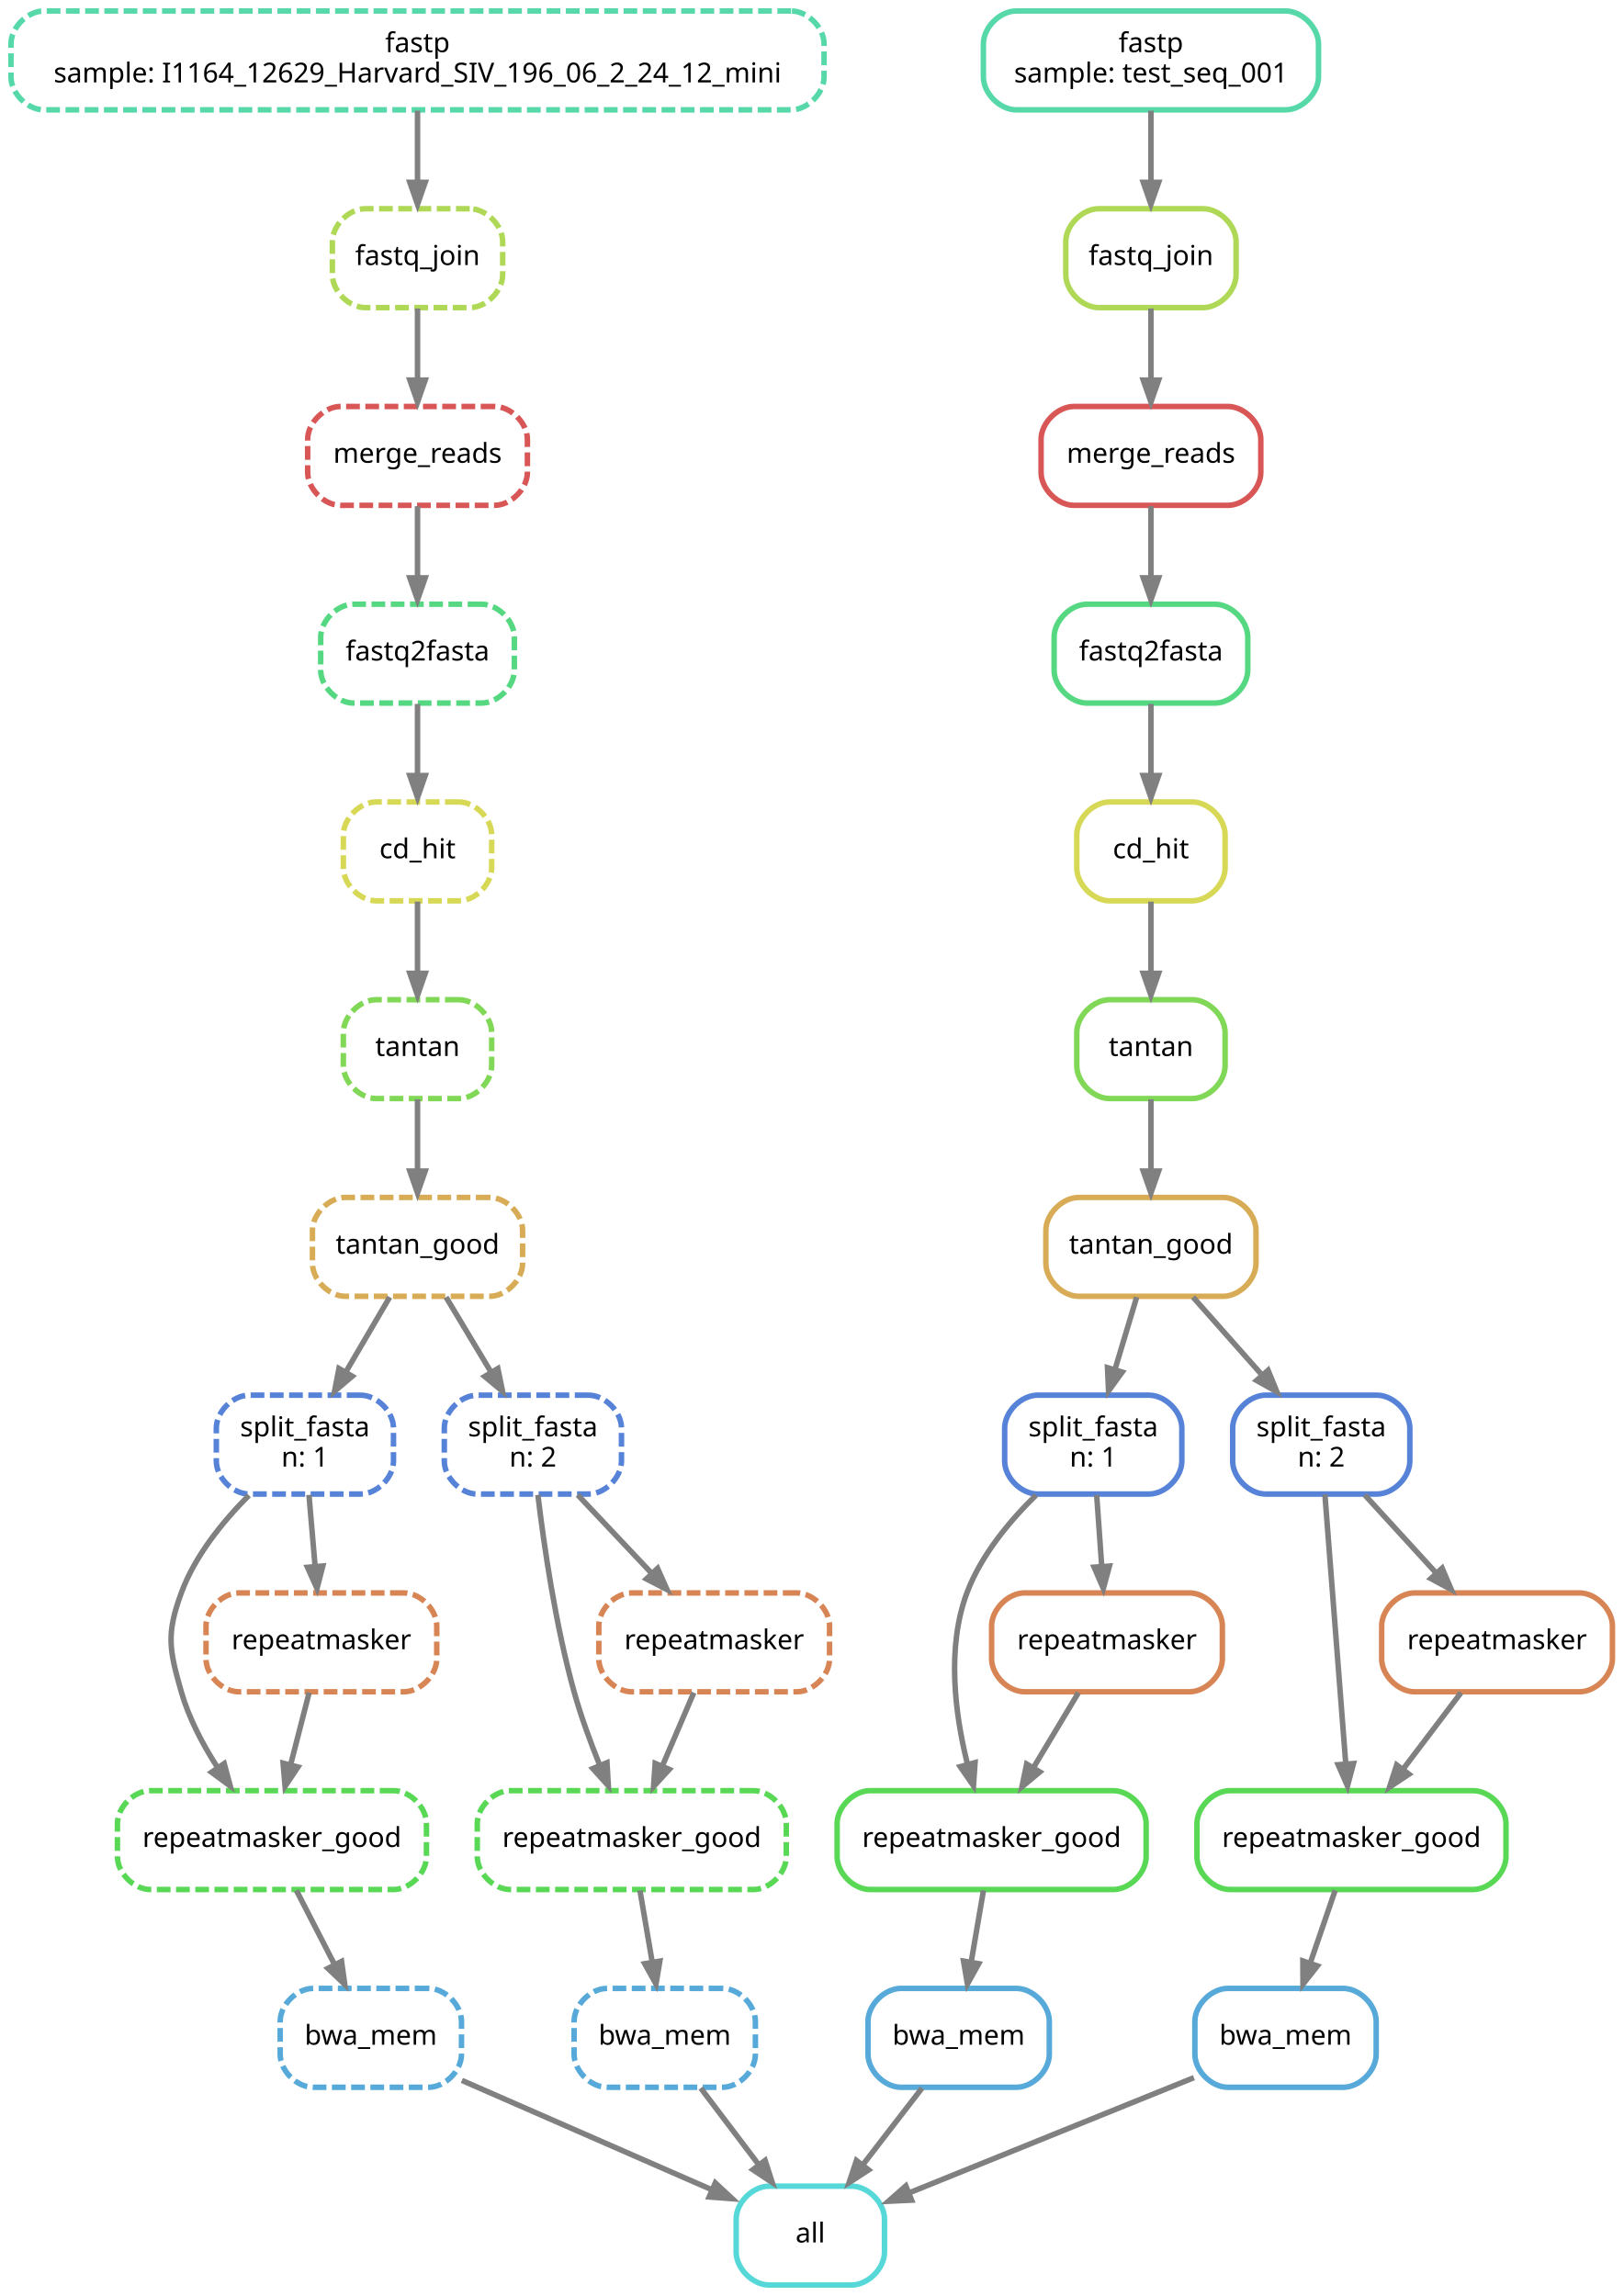
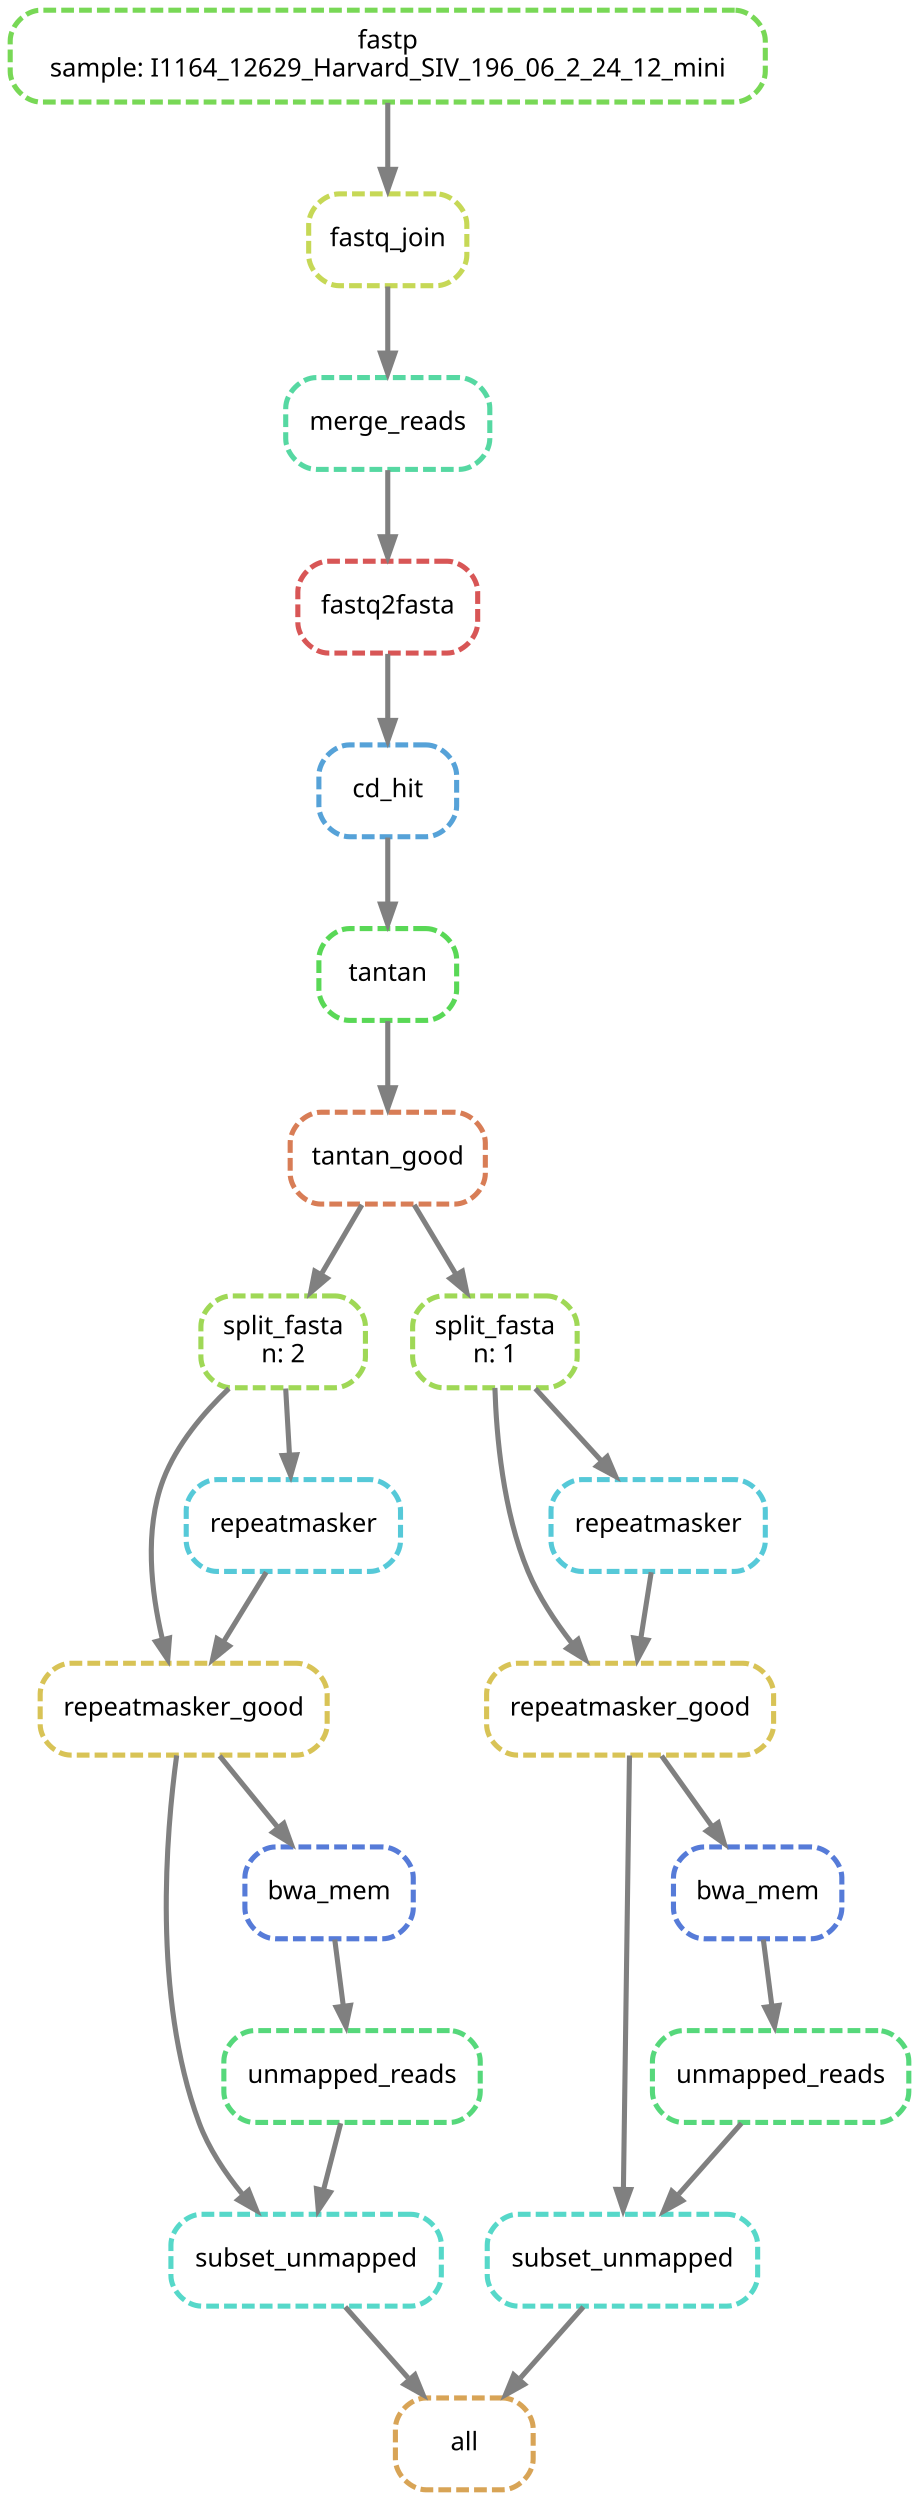
- <svg xmlns="http://www.w3.org/2000/svg" width="591pt" height="836pt" viewBox="0.00 0.00 591.00 836.00">
-   <g id="graph0" class="graph" transform="scale(1 1) rotate(0) translate(4 832)">
-     <polygon fill="white" stroke="white" points="-4,5 -4,-832 588,-832 588,5 -4,5" />
+ <svg xmlns="http://www.w3.org/2000/svg" width="360pt" height="980pt" viewBox="0.00 0.00 360.00 980.00">
+   <g id="graph0" class="graph" transform="scale(1 1) rotate(0) translate(4 976)">
+     <polygon fill="white" stroke="white" points="-4,5 -4,-976 357,-976 357,5 -4,5" />
    <g id="node1" class="node">
-       <path fill="none" stroke="#56d8d8" stroke-width="2" d="M306,-36C306,-36 276,-36 276,-36 270,-36 264,-30 264,-24 264,-24 264,-12 264,-12 264,-6 270,-0 276,-0 276,-0 306,-0 306,-0 312,-0 318,-6 318,-12 318,-12 318,-24 318,-24 318,-30 312,-36 306,-36" />
-       <text text-anchor="middle" x="291" y="-15.5" font-family="sans" font-size="10.00">all</text>
+       <path fill="none" stroke="#d8a456" stroke-width="2" stroke-dasharray="5,2" d="M193,-36C193,-36 163,-36 163,-36 157,-36 151,-30 151,-24 151,-24 151,-12 151,-12 151,-6 157,-0 163,-0 163,-0 193,-0 193,-0 199,-0 205,-6 205,-12 205,-12 205,-24 205,-24 205,-30 199,-36 193,-36" />
+       <text text-anchor="middle" x="178" y="-15.5" font-family="sans" font-size="10.00">all</text>
    </g>
    <g id="node2" class="node">
-       <path fill="none" stroke="#56a9d8" stroke-width="2" stroke-dasharray="5,2" d="M152,-108C152,-108 110,-108 110,-108 104,-108 98,-102 98,-96 98,-96 98,-84 98,-84 98,-78 104,-72 110,-72 110,-72 152,-72 152,-72 158,-72 164,-78 164,-84 164,-84 164,-96 164,-96 164,-102 158,-108 152,-108" />
-       <text text-anchor="middle" x="131" y="-87.5" font-family="sans" font-size="10.00">bwa_mem</text>
+       <path fill="none" stroke="#56d8c9" stroke-width="2" stroke-dasharray="5,2" d="M157,-108C157,-108 75,-108 75,-108 69,-108 63,-102 63,-96 63,-96 63,-84 63,-84 63,-78 69,-72 75,-72 75,-72 157,-72 157,-72 163,-72 169,-78 169,-84 169,-84 169,-96 169,-96 169,-102 163,-108 157,-108" />
+       <text text-anchor="middle" x="116" y="-87.5" font-family="sans" font-size="10.00">subset_unmapped</text>
    </g>
    <g id="edge1" class="edge">
-       <path fill="none" stroke="grey" stroke-width="2" d="M164.152,-74.496C190.599,-62.925 227.593,-46.741 254.808,-34.834" />
-       <polygon fill="grey" stroke="grey" points="256.234,-38.031 263.993,-30.816 253.428,-31.617 256.234,-38.031" />
+       <path fill="none" stroke="grey" stroke-width="2" d="M131.326,-71.697C138.759,-63.305 147.823,-53.071 155.98,-43.861" />
+       <polygon fill="grey" stroke="grey" points="158.84,-45.911 162.85,-36.104 153.6,-41.27 158.84,-45.911" />
    </g>
    <g id="node3" class="node">
-       <path fill="none" stroke="#56a9d8" stroke-width="2" d="M366,-108C366,-108 324,-108 324,-108 318,-108 312,-102 312,-96 312,-96 312,-84 312,-84 312,-78 318,-72 324,-72 324,-72 366,-72 366,-72 372,-72 378,-78 378,-84 378,-84 378,-96 378,-96 378,-102 372,-108 366,-108" />
-       <text text-anchor="middle" x="345" y="-87.5" font-family="sans" font-size="10.00">bwa_mem</text>
+       <path fill="none" stroke="#56d8c9" stroke-width="2" stroke-dasharray="5,2" d="M281,-108C281,-108 199,-108 199,-108 193,-108 187,-102 187,-96 187,-96 187,-84 187,-84 187,-78 193,-72 199,-72 199,-72 281,-72 281,-72 287,-72 293,-78 293,-84 293,-84 293,-96 293,-96 293,-102 287,-108 281,-108" />
+       <text text-anchor="middle" x="240" y="-87.5" font-family="sans" font-size="10.00">subset_unmapped</text>
    </g>
    <g id="edge2" class="edge">
-       <path fill="none" stroke="grey" stroke-width="2" d="M331.652,-71.697C325.243,-63.389 317.442,-53.277 310.394,-44.141" />
-       <polygon fill="grey" stroke="grey" points="313.074,-41.884 304.195,-36.104 307.532,-46.16 313.074,-41.884" />
+       <path fill="none" stroke="grey" stroke-width="2" d="M224.674,-71.697C217.241,-63.305 208.177,-53.071 200.02,-43.861" />
+       <polygon fill="grey" stroke="grey" points="202.4,-41.27 193.15,-36.104 197.16,-45.911 202.4,-41.27" />
    </g>
    <g id="node4" class="node">
-       <path fill="none" stroke="#56a9d8" stroke-width="2" stroke-dasharray="5,2" d="M259,-108C259,-108 217,-108 217,-108 211,-108 205,-102 205,-96 205,-96 205,-84 205,-84 205,-78 211,-72 217,-72 217,-72 259,-72 259,-72 265,-72 271,-78 271,-84 271,-84 271,-96 271,-96 271,-102 265,-108 259,-108" />
-       <text text-anchor="middle" x="238" y="-87.5" font-family="sans" font-size="10.00">bwa_mem</text>
+       <path fill="none" stroke="#56d87b" stroke-width="2" stroke-dasharray="5,2" d="M172.25,-180C172.25,-180 95.75,-180 95.75,-180 89.75,-180 83.75,-174 83.75,-168 83.75,-168 83.75,-156 83.75,-156 83.75,-150 89.75,-144 95.75,-144 95.75,-144 172.25,-144 172.25,-144 178.25,-144 184.25,-150 184.25,-156 184.25,-156 184.25,-168 184.25,-168 184.25,-174 178.25,-180 172.25,-180" />
+       <text text-anchor="middle" x="134" y="-159.5" font-family="sans" font-size="10.00">unmapped_reads</text>
    </g>
    <g id="edge3" class="edge">
-       <path fill="none" stroke="grey" stroke-width="2" d="M251.101,-71.697C257.391,-63.389 265.047,-53.277 271.965,-44.141" />
-       <polygon fill="grey" stroke="grey" points="274.804,-46.19 278.05,-36.104 269.223,-41.964 274.804,-46.19" />
+       <path fill="none" stroke="grey" stroke-width="2" d="M129.551,-143.697C127.545,-135.898 125.131,-126.509 122.899,-117.829" />
+       <polygon fill="grey" stroke="grey" points="126.278,-116.918 120.398,-108.104 119.499,-118.661 126.278,-116.918" />
    </g>
    <g id="node5" class="node">
-       <path fill="none" stroke="#56a9d8" stroke-width="2" d="M485,-108C485,-108 443,-108 443,-108 437,-108 431,-102 431,-96 431,-96 431,-84 431,-84 431,-78 437,-72 443,-72 443,-72 485,-72 485,-72 491,-72 497,-78 497,-84 497,-84 497,-96 497,-96 497,-102 491,-108 485,-108" />
-       <text text-anchor="middle" x="464" y="-87.5" font-family="sans" font-size="10.00">bwa_mem</text>
+       <path fill="none" stroke="#d8c356" stroke-width="2" stroke-dasharray="5,2" d="M112.25,-324C112.25,-324 23.75,-324 23.75,-324 17.75,-324 11.75,-318 11.75,-312 11.75,-312 11.75,-300 11.75,-300 11.75,-294 17.75,-288 23.75,-288 23.75,-288 112.25,-288 112.25,-288 118.25,-288 124.25,-294 124.25,-300 124.25,-300 124.25,-312 124.25,-312 124.25,-318 118.25,-324 112.25,-324" />
+       <text text-anchor="middle" x="68" y="-303.5" font-family="sans" font-size="10.00">repeatmasker_good</text>
    </g>
    <g id="edge4" class="edge">
-       <path fill="none" stroke="grey" stroke-width="2" d="M430.644,-75.503C401.052,-63.53 357.912,-46.074 327.427,-33.739" />
-       <polygon fill="grey" stroke="grey" points="328.59,-30.434 318.007,-29.928 325.965,-36.923 328.59,-30.434" />
+       <path fill="none" stroke="grey" stroke-width="2" d="M65.255,-287.879C61.145,-257.713 55.69,-193.593 74,-144 77.721,-133.923 84.147,-124.278 90.87,-116.045" />
+       <polygon fill="grey" stroke="grey" points="93.672,-118.157 97.602,-108.318 88.394,-113.558 93.672,-118.157" />
+     </g>
+     <g id="node8" class="node">
+       <path fill="none" stroke="#567bd8" stroke-width="2" stroke-dasharray="5,2" d="M146,-252C146,-252 104,-252 104,-252 98,-252 92,-246 92,-240 92,-240 92,-228 92,-228 92,-222 98,-216 104,-216 104,-216 146,-216 146,-216 152,-216 158,-222 158,-228 158,-228 158,-240 158,-240 158,-246 152,-252 146,-252" />
+       <text text-anchor="middle" x="125" y="-231.5" font-family="sans" font-size="10.00">bwa_mem</text>
+     </g>
+     <g id="edge13" class="edge">
+       <path fill="none" stroke="grey" stroke-width="2" d="M82.09,-287.697C88.923,-279.305 97.257,-269.07 104.756,-259.861" />
+       <polygon fill="grey" stroke="grey" points="107.472,-262.069 111.072,-252.104 102.044,-257.649 107.472,-262.069" />
    </g>
    <g id="node6" class="node">
-       <path fill="none" stroke="#59d856" stroke-width="2" stroke-dasharray="5,2" d="M139.25,-180C139.25,-180 50.75,-180 50.75,-180 44.75,-180 38.75,-174 38.75,-168 38.75,-168 38.75,-156 38.75,-156 38.75,-150 44.75,-144 50.75,-144 50.75,-144 139.25,-144 139.25,-144 145.25,-144 151.25,-150 151.25,-156 151.25,-156 151.25,-168 151.25,-168 151.25,-174 145.25,-180 139.25,-180" />
-       <text text-anchor="middle" x="95" y="-159.5" font-family="sans" font-size="10.00">repeatmasker_good</text>
+       <path fill="none" stroke="#56d87b" stroke-width="2" stroke-dasharray="5,2" d="M340.25,-180C340.25,-180 263.75,-180 263.75,-180 257.75,-180 251.75,-174 251.75,-168 251.75,-168 251.75,-156 251.75,-156 251.75,-150 257.75,-144 263.75,-144 263.75,-144 340.25,-144 340.25,-144 346.25,-144 352.25,-150 352.25,-156 352.25,-156 352.25,-168 352.25,-168 352.25,-174 346.25,-180 340.25,-180" />
+       <text text-anchor="middle" x="302" y="-159.5" font-family="sans" font-size="10.00">unmapped_reads</text>
    </g>
    <g id="edge5" class="edge">
-       <path fill="none" stroke="grey" stroke-width="2" d="M103.899,-143.697C107.997,-135.728 112.949,-126.1 117.493,-117.264" />
-       <polygon fill="grey" stroke="grey" points="120.742,-118.598 122.203,-108.104 114.517,-115.396 120.742,-118.598" />
+       <path fill="none" stroke="grey" stroke-width="2" d="M286.674,-143.697C279.241,-135.305 270.177,-125.07 262.02,-115.861" />
+       <polygon fill="grey" stroke="grey" points="264.4,-113.27 255.15,-108.104 259.16,-117.911 264.4,-113.27" />
    </g>
    <g id="node7" class="node">
-       <path fill="none" stroke="#59d856" stroke-width="2" d="M401.25,-180C401.25,-180 312.75,-180 312.75,-180 306.75,-180 300.75,-174 300.75,-168 300.75,-168 300.75,-156 300.75,-156 300.75,-150 306.75,-144 312.75,-144 312.75,-144 401.25,-144 401.25,-144 407.25,-144 413.25,-150 413.25,-156 413.25,-156 413.25,-168 413.25,-168 413.25,-174 407.25,-180 401.25,-180" />
-       <text text-anchor="middle" x="357" y="-159.5" font-family="sans" font-size="10.00">repeatmasker_good</text>
+       <path fill="none" stroke="#d8c356" stroke-width="2" stroke-dasharray="5,2" d="M287.25,-324C287.25,-324 198.75,-324 198.75,-324 192.75,-324 186.75,-318 186.75,-312 186.75,-312 186.75,-300 186.75,-300 186.75,-294 192.75,-288 198.75,-288 198.75,-288 287.25,-288 287.25,-288 293.25,-288 299.25,-294 299.25,-300 299.25,-300 299.25,-312 299.25,-312 299.25,-318 293.25,-324 287.25,-324" />
+       <text text-anchor="middle" x="243" y="-303.5" font-family="sans" font-size="10.00">repeatmasker_good</text>
    </g>
    <g id="edge6" class="edge">
-       <path fill="none" stroke="grey" stroke-width="2" d="M354.034,-143.697C352.711,-135.983 351.122,-126.712 349.648,-118.112" />
-       <polygon fill="grey" stroke="grey" points="353.072,-117.369 347.932,-108.104 346.172,-118.552 353.072,-117.369" />
+       <path fill="none" stroke="grey" stroke-width="2" d="M242.76,-287.849C242.241,-250.832 241.012,-163.181 240.384,-118.386" />
+       <polygon fill="grey" stroke="grey" points="243.882,-118.182 240.242,-108.232 236.882,-118.281 243.882,-118.182" />
    </g>
-     <g id="node8" class="node">
-       <path fill="none" stroke="#59d856" stroke-width="2" stroke-dasharray="5,2" d="M270.25,-180C270.25,-180 181.75,-180 181.75,-180 175.75,-180 169.75,-174 169.75,-168 169.75,-168 169.75,-156 169.75,-156 169.75,-150 175.75,-144 181.75,-144 181.75,-144 270.25,-144 270.25,-144 276.25,-144 282.25,-150 282.25,-156 282.25,-156 282.25,-168 282.25,-168 282.25,-174 276.25,-180 270.25,-180" />
-       <text text-anchor="middle" x="226" y="-159.5" font-family="sans" font-size="10.00">repeatmasker_good</text>
+     <g id="node11" class="node">
+       <path fill="none" stroke="#567bd8" stroke-width="2" stroke-dasharray="5,2" d="M314,-252C314,-252 272,-252 272,-252 266,-252 260,-246 260,-240 260,-240 260,-228 260,-228 260,-222 266,-216 272,-216 272,-216 314,-216 314,-216 320,-216 326,-222 326,-228 326,-228 326,-240 326,-240 326,-246 320,-252 314,-252" />
+       <text text-anchor="middle" x="293" y="-231.5" font-family="sans" font-size="10.00">bwa_mem</text>
+     </g>
+     <g id="edge16" class="edge">
+       <path fill="none" stroke="grey" stroke-width="2" d="M255.36,-287.697C261.233,-279.474 268.369,-269.483 274.842,-260.421" />
+       <polygon fill="grey" stroke="grey" points="277.818,-262.276 280.783,-252.104 272.122,-258.207 277.818,-262.276" />
    </g>
    <g id="edge7" class="edge">
-       <path fill="none" stroke="grey" stroke-width="2" d="M228.966,-143.697C230.289,-135.983 231.878,-126.712 233.352,-118.112" />
-       <polygon fill="grey" stroke="grey" points="236.828,-118.552 235.068,-108.104 229.928,-117.369 236.828,-118.552" />
+       <path fill="none" stroke="grey" stroke-width="2" d="M127.225,-215.697C128.217,-207.983 129.408,-198.712 130.514,-190.112" />
+       <polygon fill="grey" stroke="grey" points="133.997,-190.469 131.801,-180.104 127.054,-189.576 133.997,-190.469" />
    </g>
    <g id="node9" class="node">
-       <path fill="none" stroke="#59d856" stroke-width="2" d="M532.25,-180C532.25,-180 443.75,-180 443.75,-180 437.75,-180 431.75,-174 431.75,-168 431.75,-168 431.75,-156 431.75,-156 431.75,-150 437.75,-144 443.75,-144 443.75,-144 532.25,-144 532.25,-144 538.25,-144 544.25,-150 544.25,-156 544.25,-156 544.25,-168 544.25,-168 544.25,-174 538.25,-180 532.25,-180" />
-       <text text-anchor="middle" x="488" y="-159.5" font-family="sans" font-size="10.00">repeatmasker_good</text>
+       <path fill="none" stroke="#56c9d8" stroke-width="2" stroke-dasharray="5,2" d="M141,-396C141,-396 81,-396 81,-396 75,-396 69,-390 69,-384 69,-384 69,-372 69,-372 69,-366 75,-360 81,-360 81,-360 141,-360 141,-360 147,-360 153,-366 153,-372 153,-372 153,-384 153,-384 153,-390 147,-396 141,-396" />
+       <text text-anchor="middle" x="111" y="-375.5" font-family="sans" font-size="10.00">repeatmasker</text>
    </g>
    <g id="edge8" class="edge">
-       <path fill="none" stroke="grey" stroke-width="2" d="M482.067,-143.697C479.394,-135.898 476.174,-126.509 473.199,-117.829" />
-       <polygon fill="grey" stroke="grey" points="476.418,-116.429 469.864,-108.104 469.797,-118.699 476.418,-116.429" />
+       <path fill="none" stroke="grey" stroke-width="2" d="M100.371,-359.697C95.372,-351.559 89.309,-341.689 83.788,-332.701" />
+       <polygon fill="grey" stroke="grey" points="86.723,-330.793 78.507,-324.104 80.759,-334.457 86.723,-330.793" />
    </g>
    <g id="node10" class="node">
-       <path fill="none" stroke="#d88556" stroke-width="2" stroke-dasharray="5,2" d="M143,-252C143,-252 83,-252 83,-252 77,-252 71,-246 71,-240 71,-240 71,-228 71,-228 71,-222 77,-216 83,-216 83,-216 143,-216 143,-216 149,-216 155,-222 155,-228 155,-228 155,-240 155,-240 155,-246 149,-252 143,-252" />
-       <text text-anchor="middle" x="113" y="-231.5" font-family="sans" font-size="10.00">repeatmasker</text>
+       <path fill="none" stroke="#9fd856" stroke-width="2" stroke-dasharray="5,2" d="M127.25,-468C127.25,-468 86.75,-468 86.75,-468 80.75,-468 74.75,-462 74.75,-456 74.75,-456 74.75,-444 74.75,-444 74.75,-438 80.75,-432 86.75,-432 86.75,-432 127.25,-432 127.25,-432 133.25,-432 139.25,-438 139.25,-444 139.25,-444 139.25,-456 139.25,-456 139.25,-462 133.25,-468 127.25,-468" />
+       <text text-anchor="middle" x="107" y="-453" font-family="sans" font-size="10.00">split_fasta</text>
+       <text text-anchor="middle" x="107" y="-442" font-family="sans" font-size="10.00">n: 2</text>
    </g>
    <g id="edge9" class="edge">
-       <path fill="none" stroke="grey" stroke-width="2" d="M108.551,-215.697C106.545,-207.898 104.131,-198.509 101.899,-189.829" />
-       <polygon fill="grey" stroke="grey" points="105.278,-188.918 99.398,-180.104 98.499,-190.661 105.278,-188.918" />
+       <path fill="none" stroke="grey" stroke-width="2" d="M85.733,-431.701C75.891,-422.305 65.237,-409.798 60,-396 52.453,-376.116 55.284,-352.005 59.541,-333.896" />
+       <polygon fill="grey" stroke="grey" points="62.984,-334.567 62.145,-324.005 56.215,-332.785 62.984,-334.567" />
    </g>
-     <g id="node11" class="node">
-       <path fill="none" stroke="#5682d8" stroke-width="2" stroke-dasharray="5,2" d="M127.25,-324C127.25,-324 86.75,-324 86.75,-324 80.75,-324 74.75,-318 74.75,-312 74.75,-312 74.75,-300 74.75,-300 74.75,-294 80.75,-288 86.75,-288 86.75,-288 127.25,-288 127.25,-288 133.25,-288 139.25,-294 139.25,-300 139.25,-300 139.25,-312 139.25,-312 139.25,-318 133.25,-324 127.25,-324" />
-       <text text-anchor="middle" x="107" y="-309" font-family="sans" font-size="10.00">split_fasta</text>
-       <text text-anchor="middle" x="107" y="-298" font-family="sans" font-size="10.00">n: 1</text>
+     <g id="edge14" class="edge">
+       <path fill="none" stroke="grey" stroke-width="2" d="M107.989,-431.697C108.43,-423.983 108.959,-414.712 109.451,-406.112" />
+       <polygon fill="grey" stroke="grey" points="112.946,-406.288 110.023,-396.104 105.958,-405.888 112.946,-406.288" />
    </g>
    <g id="edge10" class="edge">
-       <path fill="none" stroke="grey" stroke-width="2" d="M86.621,-287.531C77.193,-278.092 66.994,-265.597 62,-252 56.484,-236.981 57.602,-231.384 62,-216 64.713,-206.51 69.671,-197.065 74.935,-188.834" />
-       <polygon fill="grey" stroke="grey" points="77.922,-190.666 80.674,-180.434 72.142,-186.717 77.922,-190.666" />
+       <path fill="none" stroke="grey" stroke-width="2" d="M295.225,-215.697C296.217,-207.983 297.408,-198.712 298.514,-190.112" />
+       <polygon fill="grey" stroke="grey" points="301.997,-190.469 299.801,-180.104 295.054,-189.576 301.997,-190.469" />
+     </g>
+     <g id="node12" class="node">
+       <path fill="none" stroke="#56c9d8" stroke-width="2" stroke-dasharray="5,2" d="M284,-396C284,-396 224,-396 224,-396 218,-396 212,-390 212,-384 212,-384 212,-372 212,-372 212,-366 218,-360 224,-360 224,-360 284,-360 284,-360 290,-360 296,-366 296,-372 296,-372 296,-384 296,-384 296,-390 290,-396 284,-396" />
+       <text text-anchor="middle" x="254" y="-375.5" font-family="sans" font-size="10.00">repeatmasker</text>
+     </g>
+     <g id="edge11" class="edge">
+       <path fill="none" stroke="grey" stroke-width="2" d="M251.281,-359.697C250.069,-351.983 248.612,-342.712 247.261,-334.112" />
+       <polygon fill="grey" stroke="grey" points="250.698,-333.44 245.688,-324.104 243.783,-334.526 250.698,-333.44" />
+     </g>
+     <g id="node13" class="node">
+       <path fill="none" stroke="#9fd856" stroke-width="2" stroke-dasharray="5,2" d="M210.25,-468C210.25,-468 169.75,-468 169.75,-468 163.75,-468 157.75,-462 157.75,-456 157.75,-456 157.75,-444 157.75,-444 157.75,-438 163.75,-432 169.75,-432 169.75,-432 210.25,-432 210.25,-432 216.25,-432 222.25,-438 222.25,-444 222.25,-444 222.25,-456 222.25,-456 222.25,-462 216.25,-468 210.25,-468" />
+       <text text-anchor="middle" x="190" y="-453" font-family="sans" font-size="10.00">split_fasta</text>
+       <text text-anchor="middle" x="190" y="-442" font-family="sans" font-size="10.00">n: 1</text>
+     </g>
+     <g id="edge12" class="edge">
+       <path fill="none" stroke="grey" stroke-width="2" d="M190.005,-431.934C190.569,-413.509 193.127,-383.63 203,-360 207.133,-350.108 213.542,-340.408 220.028,-332.067" />
+       <polygon fill="grey" stroke="grey" points="222.826,-334.175 226.458,-324.222 217.412,-329.737 222.826,-334.175" />
    </g>
    <g id="edge17" class="edge">
-       <path fill="none" stroke="grey" stroke-width="2" d="M108.483,-287.697C109.144,-279.983 109.939,-270.712 110.676,-262.112" />
-       <polygon fill="grey" stroke="grey" points="114.167,-262.367 111.534,-252.104 107.193,-261.769 114.167,-262.367" />
+       <path fill="none" stroke="grey" stroke-width="2" d="M205.82,-431.697C213.57,-423.22 223.039,-412.864 231.524,-403.583" />
+       <polygon fill="grey" stroke="grey" points="234.197,-405.846 238.362,-396.104 229.031,-401.123 234.197,-405.846" />
    </g>
-     <g id="node12" class="node">
-       <path fill="none" stroke="#d88556" stroke-width="2" d="M429,-252C429,-252 369,-252 369,-252 363,-252 357,-246 357,-240 357,-240 357,-228 357,-228 357,-222 363,-216 369,-216 369,-216 429,-216 429,-216 435,-216 441,-222 441,-228 441,-228 441,-240 441,-240 441,-246 435,-252 429,-252" />
-       <text text-anchor="middle" x="399" y="-231.5" font-family="sans" font-size="10.00">repeatmasker</text>
+     <g id="node14" class="node">
+       <path fill="none" stroke="#d87d56" stroke-width="2" stroke-dasharray="5,2" d="M174.25,-540C174.25,-540 121.75,-540 121.75,-540 115.75,-540 109.75,-534 109.75,-528 109.75,-528 109.75,-516 109.75,-516 109.75,-510 115.75,-504 121.75,-504 121.75,-504 174.25,-504 174.25,-504 180.25,-504 186.25,-510 186.25,-516 186.25,-516 186.25,-528 186.25,-528 186.25,-534 180.25,-540 174.25,-540" />
+       <text text-anchor="middle" x="148" y="-519.5" font-family="sans" font-size="10.00">tantan_good</text>
    </g>
-     <g id="edge11" class="edge">
-       <path fill="none" stroke="grey" stroke-width="2" d="M388.618,-215.697C383.735,-207.559 377.813,-197.689 372.421,-188.701" />
-       <polygon fill="grey" stroke="grey" points="375.409,-186.879 367.263,-180.104 369.406,-190.48 375.409,-186.879" />
+     <g id="edge15" class="edge">
+       <path fill="none" stroke="grey" stroke-width="2" d="M137.865,-503.697C133.148,-495.644 127.438,-485.894 122.218,-476.982" />
+       <polygon fill="grey" stroke="grey" points="125.092,-474.964 117.018,-468.104 119.052,-478.502 125.092,-474.964" />
    </g>
-     <g id="node13" class="node">
-       <path fill="none" stroke="#5682d8" stroke-width="2" d="M414.25,-324C414.25,-324 373.75,-324 373.75,-324 367.75,-324 361.75,-318 361.75,-312 361.75,-312 361.75,-300 361.75,-300 361.75,-294 367.75,-288 373.75,-288 373.75,-288 414.25,-288 414.25,-288 420.25,-288 426.25,-294 426.25,-300 426.25,-300 426.25,-312 426.25,-312 426.25,-318 420.25,-324 414.25,-324" />
-       <text text-anchor="middle" x="394" y="-309" font-family="sans" font-size="10.00">split_fasta</text>
-       <text text-anchor="middle" x="394" y="-298" font-family="sans" font-size="10.00">n: 1</text>
+     <g id="edge18" class="edge">
+       <path fill="none" stroke="grey" stroke-width="2" d="M158.382,-503.697C163.265,-495.559 169.187,-485.689 174.579,-476.701" />
+       <polygon fill="grey" stroke="grey" points="177.594,-478.48 179.737,-468.104 171.591,-474.879 177.594,-478.48" />
    </g>
-     <g id="edge12" class="edge">
-       <path fill="none" stroke="grey" stroke-width="2" d="M373.177,-287.615C363.542,-278.198 353.115,-265.697 348,-252 340.597,-232.176 343.624,-208.242 348.076,-190.188" />
-       <polygon fill="grey" stroke="grey" points="351.514,-190.884 350.793,-180.314 344.765,-189.027 351.514,-190.884" />
+     <g id="node15" class="node">
+       <path fill="none" stroke="#59d856" stroke-width="2" stroke-dasharray="5,2" d="M163,-612C163,-612 133,-612 133,-612 127,-612 121,-606 121,-600 121,-600 121,-588 121,-588 121,-582 127,-576 133,-576 133,-576 163,-576 163,-576 169,-576 175,-582 175,-588 175,-588 175,-600 175,-600 175,-606 169,-612 163,-612" />
+       <text text-anchor="middle" x="148" y="-591.5" font-family="sans" font-size="10.00">tantan</text>
    </g>
    <g id="edge19" class="edge">
-       <path fill="none" stroke="grey" stroke-width="2" d="M395.236,-287.697C395.787,-279.983 396.449,-270.712 397.063,-262.112" />
-       <polygon fill="grey" stroke="grey" points="400.557,-262.328 397.778,-252.104 393.575,-261.83 400.557,-262.328" />
-     </g>
-     <g id="node14" class="node">
-       <path fill="none" stroke="#d88556" stroke-width="2" stroke-dasharray="5,2" d="M286,-252C286,-252 226,-252 226,-252 220,-252 214,-246 214,-240 214,-240 214,-228 214,-228 214,-222 220,-216 226,-216 226,-216 286,-216 286,-216 292,-216 298,-222 298,-228 298,-228 298,-240 298,-240 298,-246 292,-252 286,-252" />
-       <text text-anchor="middle" x="256" y="-231.5" font-family="sans" font-size="10.00">repeatmasker</text>
-     </g>
-     <g id="edge13" class="edge">
-       <path fill="none" stroke="grey" stroke-width="2" d="M248.584,-215.697C245.206,-207.813 241.13,-198.304 237.377,-189.546" />
-       <polygon fill="grey" stroke="grey" points="240.487,-187.917 233.33,-180.104 234.053,-190.675 240.487,-187.917" />
-     </g>
-     <g id="node15" class="node">
-       <path fill="none" stroke="#5682d8" stroke-width="2" stroke-dasharray="5,2" d="M210.25,-324C210.25,-324 169.75,-324 169.75,-324 163.75,-324 157.75,-318 157.75,-312 157.75,-312 157.75,-300 157.75,-300 157.75,-294 163.75,-288 169.75,-288 169.75,-288 210.25,-288 210.25,-288 216.25,-288 222.25,-294 222.25,-300 222.25,-300 222.25,-312 222.25,-312 222.25,-318 216.25,-324 210.25,-324" />
-       <text text-anchor="middle" x="190" y="-309" font-family="sans" font-size="10.00">split_fasta</text>
-       <text text-anchor="middle" x="190" y="-298" font-family="sans" font-size="10.00">n: 2</text>
-     </g>
-     <g id="edge14" class="edge">
-       <path fill="none" stroke="grey" stroke-width="2" d="M191.822,-287.703C193.983,-269.596 198.178,-240.45 205,-216 207.447,-207.229 210.848,-197.918 214.2,-189.587" />
-       <polygon fill="grey" stroke="grey" points="217.434,-190.925 218.054,-180.348 210.974,-188.23 217.434,-190.925" />
-     </g>
-     <g id="edge21" class="edge">
-       <path fill="none" stroke="grey" stroke-width="2" d="M206.315,-287.697C214.307,-279.22 224.072,-268.864 232.822,-259.583" />
-       <polygon fill="grey" stroke="grey" points="235.559,-261.781 239.873,-252.104 230.466,-256.979 235.559,-261.781" />
-     </g>
-     <g id="node16" class="node">
-       <path fill="none" stroke="#d88556" stroke-width="2" d="M571,-252C571,-252 511,-252 511,-252 505,-252 499,-246 499,-240 499,-240 499,-228 499,-228 499,-222 505,-216 511,-216 511,-216 571,-216 571,-216 577,-216 583,-222 583,-228 583,-228 583,-240 583,-240 583,-246 577,-252 571,-252" />
-       <text text-anchor="middle" x="541" y="-231.5" font-family="sans" font-size="10.00">repeatmasker</text>
-     </g>
-     <g id="edge15" class="edge">
-       <path fill="none" stroke="grey" stroke-width="2" d="M527.899,-215.697C521.609,-207.389 513.953,-197.277 507.035,-188.141" />
-       <polygon fill="grey" stroke="grey" points="509.777,-185.964 500.95,-180.104 504.196,-190.19 509.777,-185.964" />
-     </g>
-     <g id="node17" class="node">
-       <path fill="none" stroke="#5682d8" stroke-width="2" d="M497.25,-324C497.25,-324 456.75,-324 456.75,-324 450.75,-324 444.75,-318 444.75,-312 444.75,-312 444.75,-300 444.75,-300 444.75,-294 450.75,-288 456.75,-288 456.75,-288 497.25,-288 497.25,-288 503.25,-288 509.25,-294 509.25,-300 509.25,-300 509.25,-312 509.25,-312 509.25,-318 503.25,-324 497.25,-324" />
-       <text text-anchor="middle" x="477" y="-309" font-family="sans" font-size="10.00">split_fasta</text>
-       <text text-anchor="middle" x="477" y="-298" font-family="sans" font-size="10.00">n: 2</text>
-     </g>
-     <g id="edge16" class="edge">
-       <path fill="none" stroke="grey" stroke-width="2" d="M478.327,-287.871C480.202,-263.67 483.646,-219.211 485.878,-190.393" />
-       <polygon fill="grey" stroke="grey" points="489.386,-190.43 486.668,-180.189 482.406,-189.889 489.386,-190.43" />
-     </g>
-     <g id="edge23" class="edge">
-       <path fill="none" stroke="grey" stroke-width="2" d="M492.82,-287.697C500.57,-279.22 510.039,-268.864 518.524,-259.583" />
-       <polygon fill="grey" stroke="grey" points="521.197,-261.846 525.362,-252.104 516.031,-257.123 521.197,-261.846" />
-     </g>
-     <g id="node18" class="node">
-       <path fill="none" stroke="#d8ac56" stroke-width="2" stroke-dasharray="5,2" d="M174.25,-396C174.25,-396 121.75,-396 121.75,-396 115.75,-396 109.75,-390 109.75,-384 109.75,-384 109.75,-372 109.75,-372 109.75,-366 115.75,-360 121.75,-360 121.75,-360 174.25,-360 174.25,-360 180.25,-360 186.25,-366 186.25,-372 186.25,-372 186.25,-384 186.25,-384 186.25,-390 180.25,-396 174.25,-396" />
-       <text text-anchor="middle" x="148" y="-375.5" font-family="sans" font-size="10.00">tantan_good</text>
-     </g>
-     <g id="edge18" class="edge">
-       <path fill="none" stroke="grey" stroke-width="2" d="M137.865,-359.697C133.148,-351.644 127.438,-341.894 122.218,-332.982" />
-       <polygon fill="grey" stroke="grey" points="125.092,-330.964 117.018,-324.104 119.052,-334.502 125.092,-330.964" />
-     </g>
-     <g id="edge22" class="edge">
-       <path fill="none" stroke="grey" stroke-width="2" d="M158.382,-359.697C163.265,-351.559 169.187,-341.689 174.579,-332.701" />
-       <polygon fill="grey" stroke="grey" points="177.594,-334.48 179.737,-324.104 171.591,-330.879 177.594,-334.48" />
-     </g>
-     <g id="node19" class="node">
-       <path fill="none" stroke="#d8ac56" stroke-width="2" d="M441.25,-396C441.25,-396 388.75,-396 388.75,-396 382.75,-396 376.75,-390 376.75,-384 376.75,-384 376.75,-372 376.75,-372 376.75,-366 382.75,-360 388.75,-360 388.75,-360 441.25,-360 441.25,-360 447.25,-360 453.25,-366 453.25,-372 453.25,-372 453.25,-384 453.25,-384 453.25,-390 447.25,-396 441.25,-396" />
-       <text text-anchor="middle" x="415" y="-375.5" font-family="sans" font-size="10.00">tantan_good</text>
-     </g>
-     <g id="edge20" class="edge">
-       <path fill="none" stroke="grey" stroke-width="2" d="M409.809,-359.697C407.469,-351.898 404.653,-342.509 402.049,-333.829" />
-       <polygon fill="grey" stroke="grey" points="405.357,-332.677 399.131,-324.104 398.652,-334.688 405.357,-332.677" />
-     </g>
-     <g id="edge24" class="edge">
-       <path fill="none" stroke="grey" stroke-width="2" d="M430.326,-359.697C437.759,-351.305 446.823,-341.07 454.98,-331.861" />
-       <polygon fill="grey" stroke="grey" points="457.84,-333.911 461.85,-324.104 452.6,-329.27 457.84,-333.911" />
-     </g>
-     <g id="node20" class="node">
-       <path fill="none" stroke="#80d856" stroke-width="2" stroke-dasharray="5,2" d="M163,-468C163,-468 133,-468 133,-468 127,-468 121,-462 121,-456 121,-456 121,-444 121,-444 121,-438 127,-432 133,-432 133,-432 163,-432 163,-432 169,-432 175,-438 175,-444 175,-444 175,-456 175,-456 175,-462 169,-468 163,-468" />
-       <text text-anchor="middle" x="148" y="-447.5" font-family="sans" font-size="10.00">tantan</text>
-     </g>
-     <g id="edge25" class="edge">
-       <path fill="none" stroke="grey" stroke-width="2" d="M148,-431.697C148,-423.983 148,-414.712 148,-406.112" />
-       <polygon fill="grey" stroke="grey" points="151.5,-406.104 148,-396.104 144.5,-406.104 151.5,-406.104" />
-     </g>
-     <g id="node21" class="node">
-       <path fill="none" stroke="#80d856" stroke-width="2" d="M430,-468C430,-468 400,-468 400,-468 394,-468 388,-462 388,-456 388,-456 388,-444 388,-444 388,-438 394,-432 400,-432 400,-432 430,-432 430,-432 436,-432 442,-438 442,-444 442,-444 442,-456 442,-456 442,-462 436,-468 430,-468" />
-       <text text-anchor="middle" x="415" y="-447.5" font-family="sans" font-size="10.00">tantan</text>
-     </g>
-     <g id="edge26" class="edge">
-       <path fill="none" stroke="grey" stroke-width="2" d="M415,-431.697C415,-423.983 415,-414.712 415,-406.112" />
-       <polygon fill="grey" stroke="grey" points="418.5,-406.104 415,-396.104 411.5,-406.104 418.5,-406.104" />
-     </g>
-     <g id="node22" class="node">
-       <path fill="none" stroke="#d6d856" stroke-width="2" stroke-dasharray="5,2" d="M163,-540C163,-540 133,-540 133,-540 127,-540 121,-534 121,-528 121,-528 121,-516 121,-516 121,-510 127,-504 133,-504 133,-504 163,-504 163,-504 169,-504 175,-510 175,-516 175,-516 175,-528 175,-528 175,-534 169,-540 163,-540" />
-       <text text-anchor="middle" x="148" y="-519.5" font-family="sans" font-size="10.00">cd_hit</text>
-     </g>
-     <g id="edge27" class="edge">
-       <path fill="none" stroke="grey" stroke-width="2" d="M148,-503.697C148,-495.983 148,-486.712 148,-478.112" />
-       <polygon fill="grey" stroke="grey" points="151.5,-478.104 148,-468.104 144.5,-478.104 151.5,-478.104" />
-     </g>
-     <g id="node23" class="node">
-       <path fill="none" stroke="#d6d856" stroke-width="2" d="M430,-540C430,-540 400,-540 400,-540 394,-540 388,-534 388,-528 388,-528 388,-516 388,-516 388,-510 394,-504 400,-504 400,-504 430,-504 430,-504 436,-504 442,-510 442,-516 442,-516 442,-528 442,-528 442,-534 436,-540 430,-540" />
-       <text text-anchor="middle" x="415" y="-519.5" font-family="sans" font-size="10.00">cd_hit</text>
-     </g>
-     <g id="edge28" class="edge">
-       <path fill="none" stroke="grey" stroke-width="2" d="M415,-503.697C415,-495.983 415,-486.712 415,-478.112" />
-       <polygon fill="grey" stroke="grey" points="418.5,-478.104 415,-468.104 411.5,-478.104 418.5,-478.104" />
-     </g>
-     <g id="node24" class="node">
-       <path fill="none" stroke="#56d882" stroke-width="2" stroke-dasharray="5,2" d="M171.25,-612C171.25,-612 124.75,-612 124.75,-612 118.75,-612 112.75,-606 112.75,-600 112.75,-600 112.75,-588 112.75,-588 112.75,-582 118.75,-576 124.75,-576 124.75,-576 171.25,-576 171.25,-576 177.25,-576 183.25,-582 183.25,-588 183.25,-588 183.25,-600 183.25,-600 183.25,-606 177.25,-612 171.25,-612" />
-       <text text-anchor="middle" x="148" y="-591.5" font-family="sans" font-size="10.00">fastq2fasta</text>
-     </g>
-     <g id="edge29" class="edge">
      <path fill="none" stroke="grey" stroke-width="2" d="M148,-575.697C148,-567.983 148,-558.712 148,-550.112" />
      <polygon fill="grey" stroke="grey" points="151.5,-550.104 148,-540.104 144.5,-550.104 151.5,-550.104" />
    </g>
-     <g id="node25" class="node">
-       <path fill="none" stroke="#56d882" stroke-width="2" d="M438.25,-612C438.25,-612 391.75,-612 391.75,-612 385.75,-612 379.75,-606 379.75,-600 379.75,-600 379.75,-588 379.75,-588 379.75,-582 385.75,-576 391.75,-576 391.75,-576 438.25,-576 438.25,-576 444.25,-576 450.25,-582 450.25,-588 450.25,-588 450.25,-600 450.25,-600 450.25,-606 444.25,-612 438.25,-612" />
-       <text text-anchor="middle" x="415" y="-591.5" font-family="sans" font-size="10.00">fastq2fasta</text>
+     <g id="node16" class="node">
+       <path fill="none" stroke="#56a2d8" stroke-width="2" stroke-dasharray="5,2" d="M163,-684C163,-684 133,-684 133,-684 127,-684 121,-678 121,-672 121,-672 121,-660 121,-660 121,-654 127,-648 133,-648 133,-648 163,-648 163,-648 169,-648 175,-654 175,-660 175,-660 175,-672 175,-672 175,-678 169,-684 163,-684" />
+       <text text-anchor="middle" x="148" y="-663.5" font-family="sans" font-size="10.00">cd_hit</text>
    </g>
-     <g id="edge30" class="edge">
-       <path fill="none" stroke="grey" stroke-width="2" d="M415,-575.697C415,-567.983 415,-558.712 415,-550.112" />
-       <polygon fill="grey" stroke="grey" points="418.5,-550.104 415,-540.104 411.5,-550.104 418.5,-550.104" />
-     </g>
-     <g id="node26" class="node">
-       <path fill="none" stroke="#d85656" stroke-width="2" stroke-dasharray="5,2" d="M176,-684C176,-684 120,-684 120,-684 114,-684 108,-678 108,-672 108,-672 108,-660 108,-660 108,-654 114,-648 120,-648 120,-648 176,-648 176,-648 182,-648 188,-654 188,-660 188,-660 188,-672 188,-672 188,-678 182,-684 176,-684" />
-       <text text-anchor="middle" x="148" y="-663.5" font-family="sans" font-size="10.00">merge_reads</text>
-     </g>
-     <g id="edge31" class="edge">
+     <g id="edge20" class="edge">
      <path fill="none" stroke="grey" stroke-width="2" d="M148,-647.697C148,-639.983 148,-630.712 148,-622.112" />
      <polygon fill="grey" stroke="grey" points="151.5,-622.104 148,-612.104 144.5,-622.104 151.5,-622.104" />
    </g>
-     <g id="node27" class="node">
-       <path fill="none" stroke="#d85656" stroke-width="2" d="M443,-684C443,-684 387,-684 387,-684 381,-684 375,-678 375,-672 375,-672 375,-660 375,-660 375,-654 381,-648 387,-648 387,-648 443,-648 443,-648 449,-648 455,-654 455,-660 455,-660 455,-672 455,-672 455,-678 449,-684 443,-684" />
-       <text text-anchor="middle" x="415" y="-663.5" font-family="sans" font-size="10.00">merge_reads</text>
+     <g id="node17" class="node">
+       <path fill="none" stroke="#d85656" stroke-width="2" stroke-dasharray="5,2" d="M171.25,-756C171.25,-756 124.75,-756 124.75,-756 118.75,-756 112.75,-750 112.75,-744 112.75,-744 112.75,-732 112.75,-732 112.75,-726 118.75,-720 124.75,-720 124.75,-720 171.25,-720 171.25,-720 177.25,-720 183.25,-726 183.25,-732 183.25,-732 183.25,-744 183.25,-744 183.25,-750 177.25,-756 171.25,-756" />
+       <text text-anchor="middle" x="148" y="-735.5" font-family="sans" font-size="10.00">fastq2fasta</text>
    </g>
-     <g id="edge32" class="edge">
-       <path fill="none" stroke="grey" stroke-width="2" d="M415,-647.697C415,-639.983 415,-630.712 415,-622.112" />
-       <polygon fill="grey" stroke="grey" points="418.5,-622.104 415,-612.104 411.5,-622.104 418.5,-622.104" />
-     </g>
-     <g id="node28" class="node">
-       <path fill="none" stroke="#afd856" stroke-width="2" stroke-dasharray="5,2" d="M167,-756C167,-756 129,-756 129,-756 123,-756 117,-750 117,-744 117,-744 117,-732 117,-732 117,-726 123,-720 129,-720 129,-720 167,-720 167,-720 173,-720 179,-726 179,-732 179,-732 179,-744 179,-744 179,-750 173,-756 167,-756" />
-       <text text-anchor="middle" x="148" y="-735.5" font-family="sans" font-size="10.00">fastq_join</text>
-     </g>
-     <g id="edge33" class="edge">
+     <g id="edge21" class="edge">
      <path fill="none" stroke="grey" stroke-width="2" d="M148,-719.697C148,-711.983 148,-702.712 148,-694.112" />
      <polygon fill="grey" stroke="grey" points="151.5,-694.104 148,-684.104 144.5,-694.104 151.5,-694.104" />
    </g>
-     <g id="node29" class="node">
-       <path fill="none" stroke="#afd856" stroke-width="2" d="M434,-756C434,-756 396,-756 396,-756 390,-756 384,-750 384,-744 384,-744 384,-732 384,-732 384,-726 390,-720 396,-720 396,-720 434,-720 434,-720 440,-720 446,-726 446,-732 446,-732 446,-744 446,-744 446,-750 440,-756 434,-756" />
-       <text text-anchor="middle" x="415" y="-735.5" font-family="sans" font-size="10.00">fastq_join</text>
+     <g id="node18" class="node">
+       <path fill="none" stroke="#56d8a2" stroke-width="2" stroke-dasharray="5,2" d="M176,-828C176,-828 120,-828 120,-828 114,-828 108,-822 108,-816 108,-816 108,-804 108,-804 108,-798 114,-792 120,-792 120,-792 176,-792 176,-792 182,-792 188,-798 188,-804 188,-804 188,-816 188,-816 188,-822 182,-828 176,-828" />
+       <text text-anchor="middle" x="148" y="-807.5" font-family="sans" font-size="10.00">merge_reads</text>
    </g>
-     <g id="edge34" class="edge">
-       <path fill="none" stroke="grey" stroke-width="2" d="M415,-719.697C415,-711.983 415,-702.712 415,-694.112" />
-       <polygon fill="grey" stroke="grey" points="418.5,-694.104 415,-684.104 411.5,-694.104 418.5,-694.104" />
-     </g>
-     <g id="node30" class="node">
-       <path fill="none" stroke="#56d8a9" stroke-width="2" stroke-dasharray="5,2" d="M284,-828C284,-828 12,-828 12,-828 6,-828 0,-822 0,-816 0,-816 0,-804 0,-804 0,-798 6,-792 12,-792 12,-792 284,-792 284,-792 290,-792 296,-798 296,-804 296,-804 296,-816 296,-816 296,-822 290,-828 284,-828" />
-       <text text-anchor="middle" x="148" y="-813" font-family="sans" font-size="10.00">fastp</text>
-       <text text-anchor="middle" x="148" y="-802" font-family="sans" font-size="10.00">sample: I1164_12629_Harvard_SIV_196_06_2_24_12_mini</text>
-     </g>
-     <g id="edge35" class="edge">
+     <g id="edge22" class="edge">
      <path fill="none" stroke="grey" stroke-width="2" d="M148,-791.697C148,-783.983 148,-774.712 148,-766.112" />
      <polygon fill="grey" stroke="grey" points="151.5,-766.104 148,-756.104 144.5,-766.104 151.5,-766.104" />
    </g>
-     <g id="node31" class="node">
-       <path fill="none" stroke="#56d8a9" stroke-width="2" d="M464,-828C464,-828 366,-828 366,-828 360,-828 354,-822 354,-816 354,-816 354,-804 354,-804 354,-798 360,-792 366,-792 366,-792 464,-792 464,-792 470,-792 476,-798 476,-804 476,-804 476,-816 476,-816 476,-822 470,-828 464,-828" />
-       <text text-anchor="middle" x="415" y="-813" font-family="sans" font-size="10.00">fastp</text>
-       <text text-anchor="middle" x="415" y="-802" font-family="sans" font-size="10.00">sample: test_seq_001</text>
+     <g id="node19" class="node">
+       <path fill="none" stroke="#c6d856" stroke-width="2" stroke-dasharray="5,2" d="M167,-900C167,-900 129,-900 129,-900 123,-900 117,-894 117,-888 117,-888 117,-876 117,-876 117,-870 123,-864 129,-864 129,-864 167,-864 167,-864 173,-864 179,-870 179,-876 179,-876 179,-888 179,-888 179,-894 173,-900 167,-900" />
+       <text text-anchor="middle" x="148" y="-879.5" font-family="sans" font-size="10.00">fastq_join</text>
    </g>
-     <g id="edge36" class="edge">
-       <path fill="none" stroke="grey" stroke-width="2" d="M415,-791.697C415,-783.983 415,-774.712 415,-766.112" />
-       <polygon fill="grey" stroke="grey" points="418.5,-766.104 415,-756.104 411.5,-766.104 418.5,-766.104" />
+     <g id="edge23" class="edge">
+       <path fill="none" stroke="grey" stroke-width="2" d="M148,-863.697C148,-855.983 148,-846.712 148,-838.112" />
+       <polygon fill="grey" stroke="grey" points="151.5,-838.104 148,-828.104 144.5,-838.104 151.5,-838.104" />
+     </g>
+     <g id="node20" class="node">
+       <path fill="none" stroke="#78d856" stroke-width="2" stroke-dasharray="5,2" d="M284,-972C284,-972 12,-972 12,-972 6,-972 0,-966 0,-960 0,-960 0,-948 0,-948 0,-942 6,-936 12,-936 12,-936 284,-936 284,-936 290,-936 296,-942 296,-948 296,-948 296,-960 296,-960 296,-966 290,-972 284,-972" />
+       <text text-anchor="middle" x="148" y="-957" font-family="sans" font-size="10.00">fastp</text>
+       <text text-anchor="middle" x="148" y="-946" font-family="sans" font-size="10.00">sample: I1164_12629_Harvard_SIV_196_06_2_24_12_mini</text>
+     </g>
+     <g id="edge24" class="edge">
+       <path fill="none" stroke="grey" stroke-width="2" d="M148,-935.697C148,-927.983 148,-918.712 148,-910.112" />
+       <polygon fill="grey" stroke="grey" points="151.5,-910.104 148,-900.104 144.5,-910.104 151.5,-910.104" />
    </g>
  </g>
</svg>
